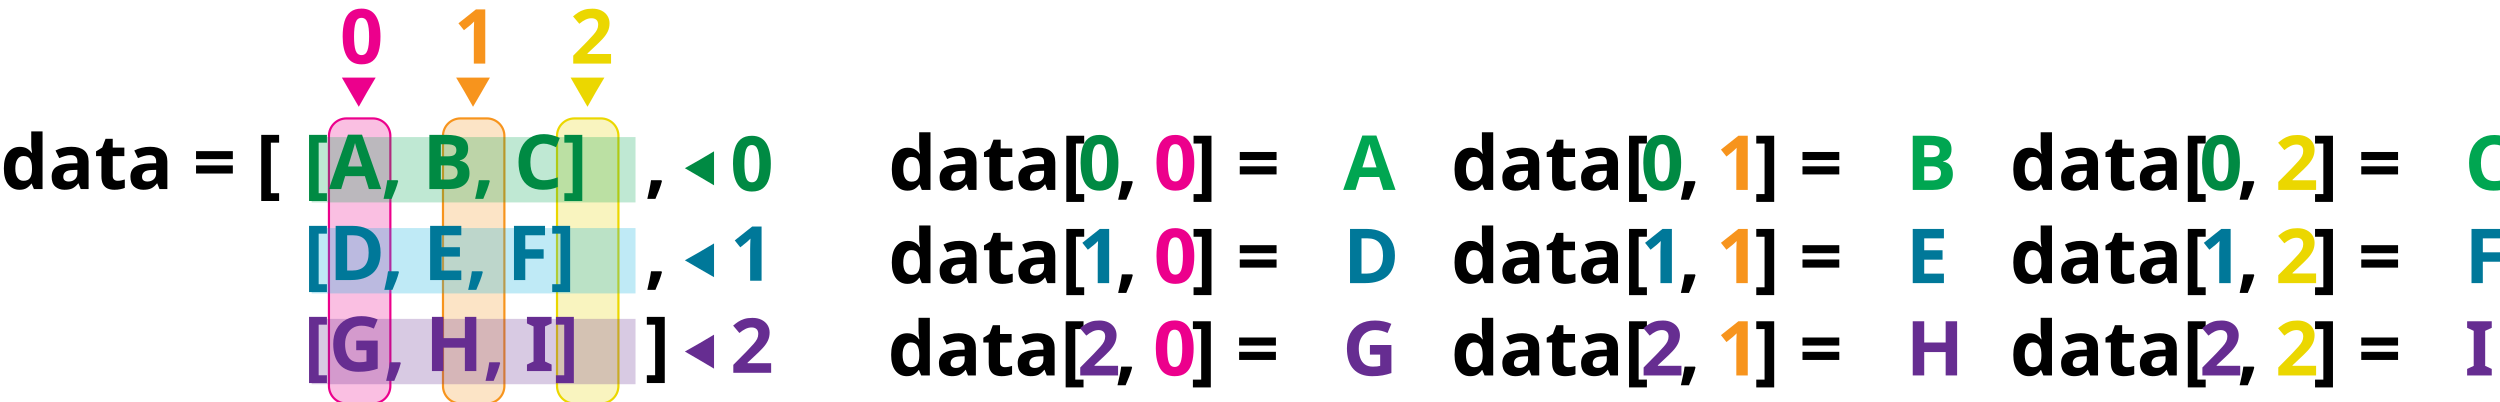
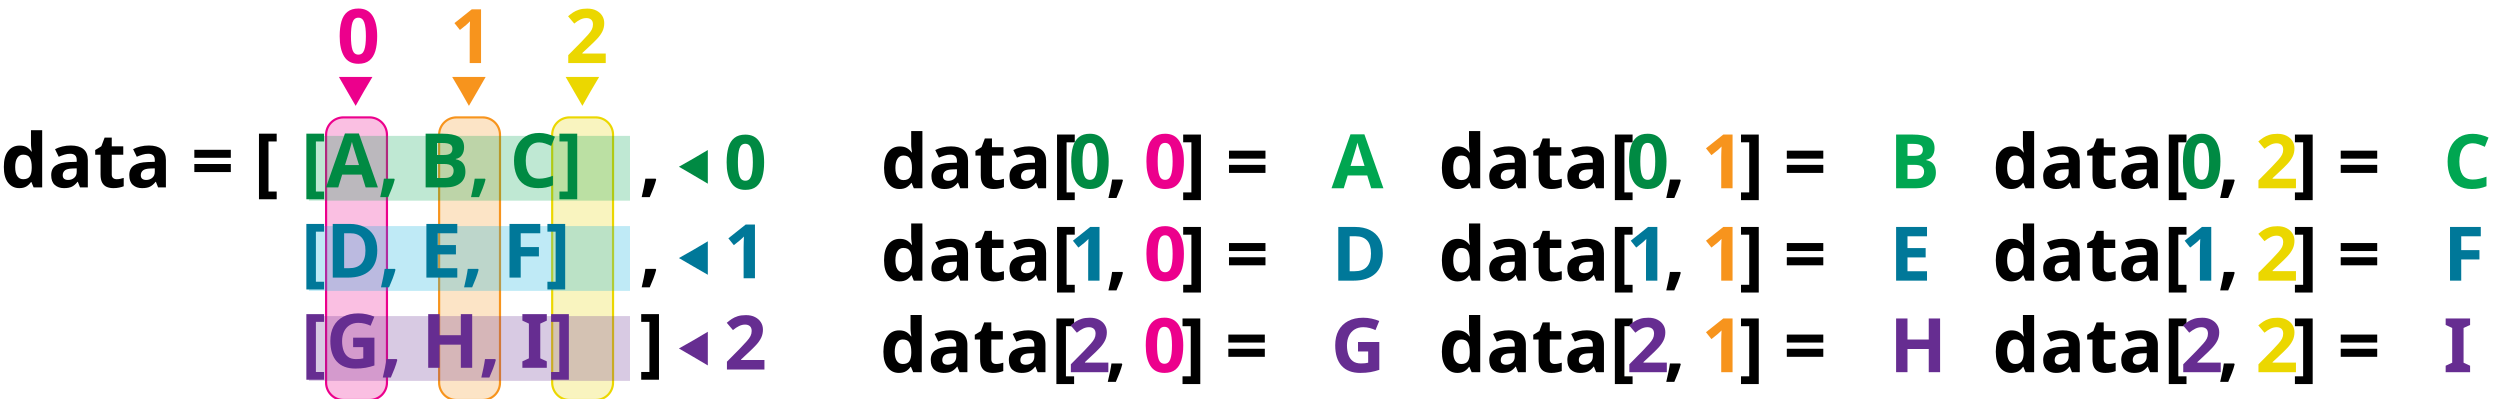
- <svg xmlns="http://www.w3.org/2000/svg" viewBox="0 0 1140 183.2">
+ <svg xmlns="http://www.w3.org/2000/svg" viewBox="0 0 1150 183.2">
  <g fill-opacity=".25">
    <rect x="150" y="54" height="130" rx="8" width="28" fill="#ec008c" stroke="#ec008c" />
    <rect x="202" y="54" height="130" rx="8" width="28" fill="#f7941d" stroke="#f7941d" />
    <rect x="254" y="54" height="130" rx="8" width="28" fill="#ebd700" stroke="#ebd700" />
    <rect x="142.1" y="104" width="147.7" height="29.8" style="fill: #00addc;" />
    <rect x="142.1" y="62.5" width="147.7" height="29.8" style="fill: #00a651;" />
    <rect x="142.1" y="145.4" width="147.7" height="29.8" style="fill: #662d91;" />
  </g>
  <g font-family="UbuntuMono-Bold, Ubuntu Mono" font-size="34.6" font-weight="700">
    <text fill="#ec008c" x="155" y="29">0</text>
    <text fill="#f7941d" x="207" y="29">1</text>
    <text fill="#ebd700" x="260" y="29">2</text>
    <text fill="#008a43" x="333" y="87">0</text>
    <text fill="#007899" x="333" y="128">1</text>
    <text fill="#662d91" x="333" y="170">2</text>
  </g>
  <path d="m215.7 48.7-3.8-6.7-3.9-6.6h7.7 7.7l-3.8 6.6z" fill="#f7941d" />
  <path d="m163.6 48.7-3.9-6.7-3.8-6.6h7.7 7.7l-3.9 6.6z" fill="#ec008c" />
  <path d="m267.9 48.7-3.9-6.7-3.8-6.6h7.7 7.7l-3.9 6.6z" fill="#ebd700" />
  <path d="m312.3 118.7 6.7-3.8 6.6-3.9v7.7 7.7l-6.6-3.8z" fill="#007899" />
  <path d="m312.3 76.7 6.7-3.8 6.6-3.9v7.7 7.8l-6.6-3.9z" fill="#008a43" />
  <path d="m312.3 160.3 6.7-3.8 6.6-3.9v7.7 7.8l-6.6-3.9z" fill="#662d91" />
  <g font-family="UbuntuMono-Bold, Ubuntu Mono" font-size="34.6" font-weight="700">
    <text transform="translate(.2 86.2)">
      data = [
      <tspan fill="#008a43" x="138.3" y="0">[A, B, C]</tspan>
      <tspan x="293.9" y="0">,</tspan>
      <tspan fill="#007899" x="138.3" y="41.5">[D, E, F]</tspan>
      <tspan x="293.9" y="41.5">,</tspan>
      <tspan fill="#662d91" x="138.3" y="83">[G, H, I]</tspan>
      <tspan x="293.9" y="83">]</tspan>
    </text>
    <text transform="translate(405.1 86.6)">
      data[
      <tspan fill="#008a43" x="86.4" y="0">0</tspan>
      <tspan x="103.7" y="0">,</tspan>
      <tspan fill="#ec008c" x="121" y="0">0</tspan>
      <tspan x="138.3" y="0">] = </tspan>
      <tspan fill="#00a651" x="207.4" y="0">A</tspan>
    </text>
    <text transform="translate(661.7 86.6)">
      data[
      <tspan fill="#008a43" x="86.4" y="0">0</tspan>
      <tspan x="103.7" y="0">,</tspan>
      <tspan fill="#f7941d" x="121" y="0">1</tspan>
      <tspan x="138.3" y="0">] = </tspan>
      <tspan fill="#00a651" x="207.4" y="0">B</tspan>
    </text>
    <text transform="translate(916.5 86.6)">
      data[
      <tspan fill="#008a43" x="86.4" y="0">0</tspan>
      <tspan x="103.7" y="0">,</tspan>
      <tspan fill="#ebd700" x="121" y="0">2</tspan>
      <tspan x="138.3" y="0">] = </tspan>
      <tspan fill="#00a651" x="207.4" y="0">C</tspan>
    </text>
    <text transform="translate(405.1 129.1)">
      data[
      <tspan fill="#007899" x="86.4" y="0">1</tspan>
      <tspan x="103.7" y="0">,</tspan>
      <tspan fill="#ec008c" x="121" y="0">0</tspan>
      <tspan x="138.3" y="0">] = </tspan>
      <tspan fill="#007899" x="207.4" y="0">D</tspan>
    </text>
    <text transform="translate(661.7 129.1)">
      data[
      <tspan fill="#007899" x="86.4" y="0">1</tspan>
      <tspan x="103.7" y="0">,</tspan>
      <tspan fill="#f7941d" x="121" y="0">1</tspan>
      <tspan x="138.3" y="0">] = </tspan>
      <tspan fill="#007899" x="207.4" y="0">E</tspan>
    </text>
    <text transform="translate(916.5 129.1)">
      data[
      <tspan fill="#007899" x="86.4" y="0">1</tspan>
      <tspan x="103.7" y="0">,</tspan>
      <tspan fill="#ebd700" x="121" y="0">2</tspan>
      <tspan x="138.3" y="0">] = </tspan>
      <tspan fill="#007899" x="207.4" y="0">F</tspan>
    </text>
    <text transform="translate(404.8 171.2)">
      data[
      <tspan fill="#662d91" x="86.4" y="0">2</tspan>
      <tspan x="103.7" y="0">,</tspan>
      <tspan fill="#ec008c" x="121" y="0">0</tspan>
      <tspan x="138.3" y="0">] = </tspan>
      <tspan fill="#662d91" x="207.4" y="0">G</tspan>
    </text>
    <text transform="translate(661.7 171.2)">
      data[
      <tspan fill="#662d91" x="86.4" y="0">2</tspan>
      <tspan x="103.7" y="0">,</tspan>
      <tspan fill="#f7941d" x="121" y="0">1</tspan>
      <tspan x="138.3" y="0">] = </tspan>
      <tspan fill="#662d91" x="207.4" y="0">H</tspan>
    </text>
    <text transform="translate(916.5 171.2)">
      data[
      <tspan fill="#662d91" x="86.4" y="0">2</tspan>
      <tspan x="103.7" y="0">,</tspan>
      <tspan fill="#ebd700" x="121" y="0">2</tspan>
      <tspan x="138.3" y="0">] = </tspan>
      <tspan fill="#662d91" x="207.4" y="0">I</tspan>
    </text>
  </g>
</svg>
